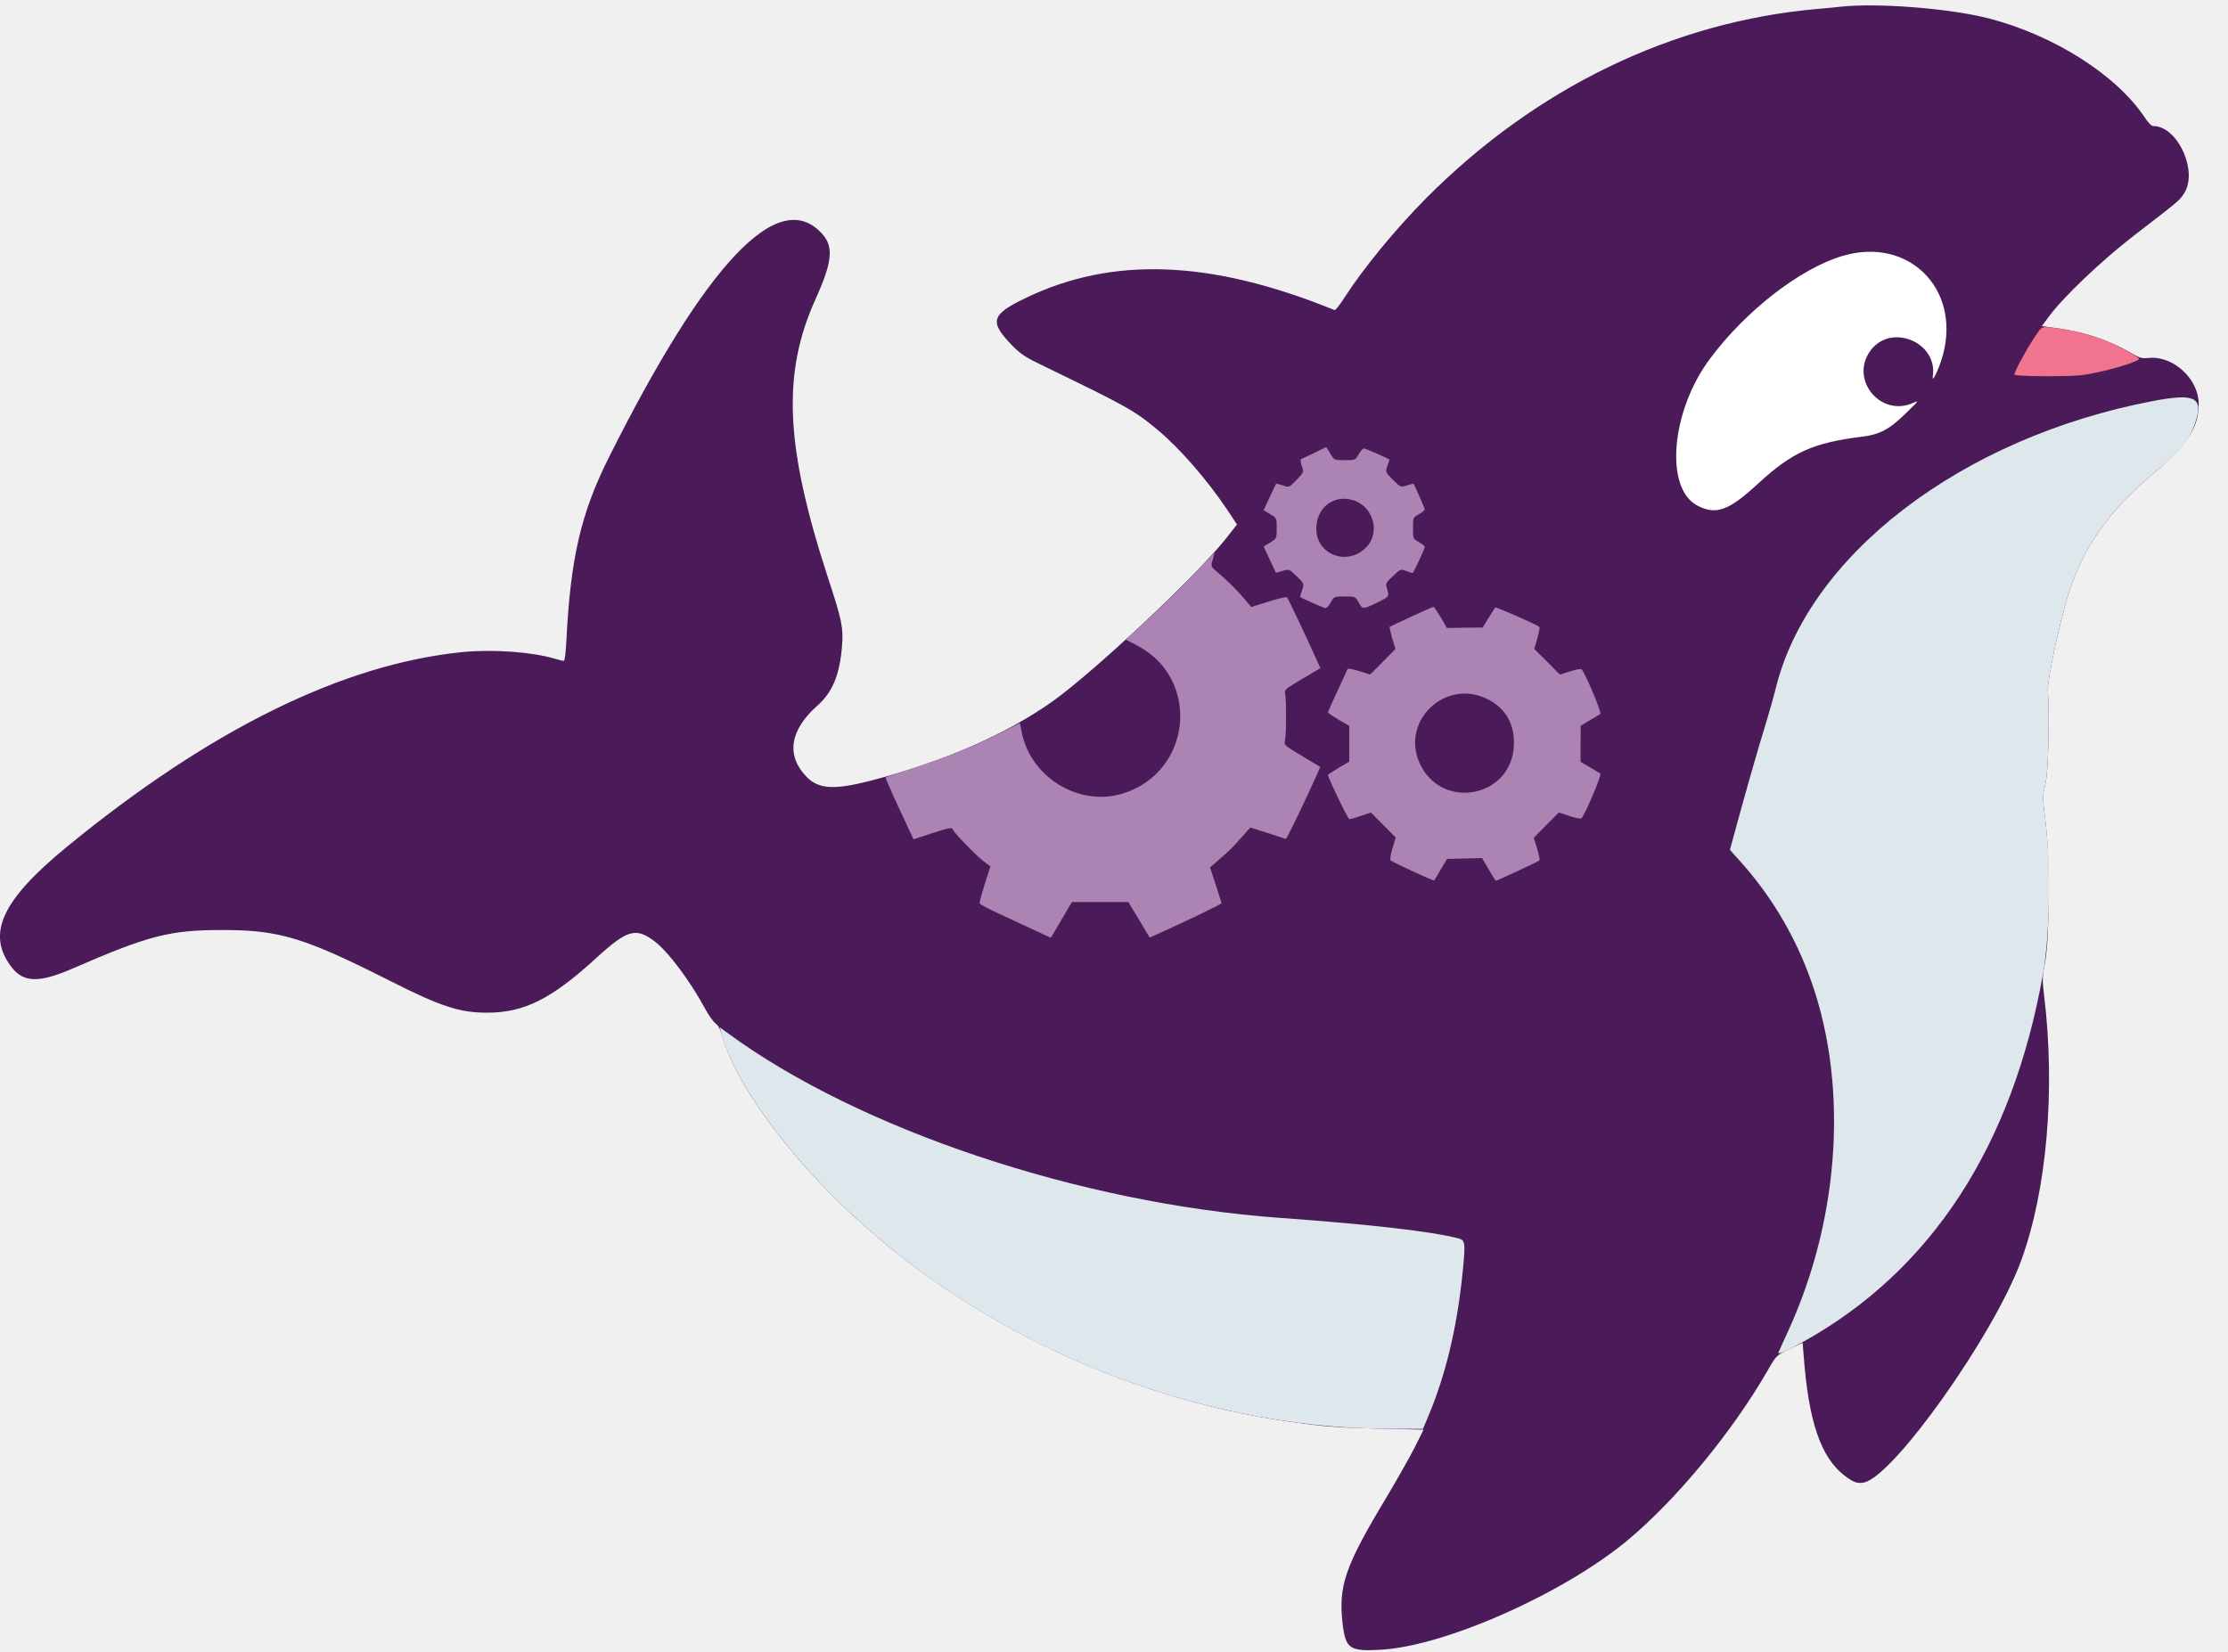
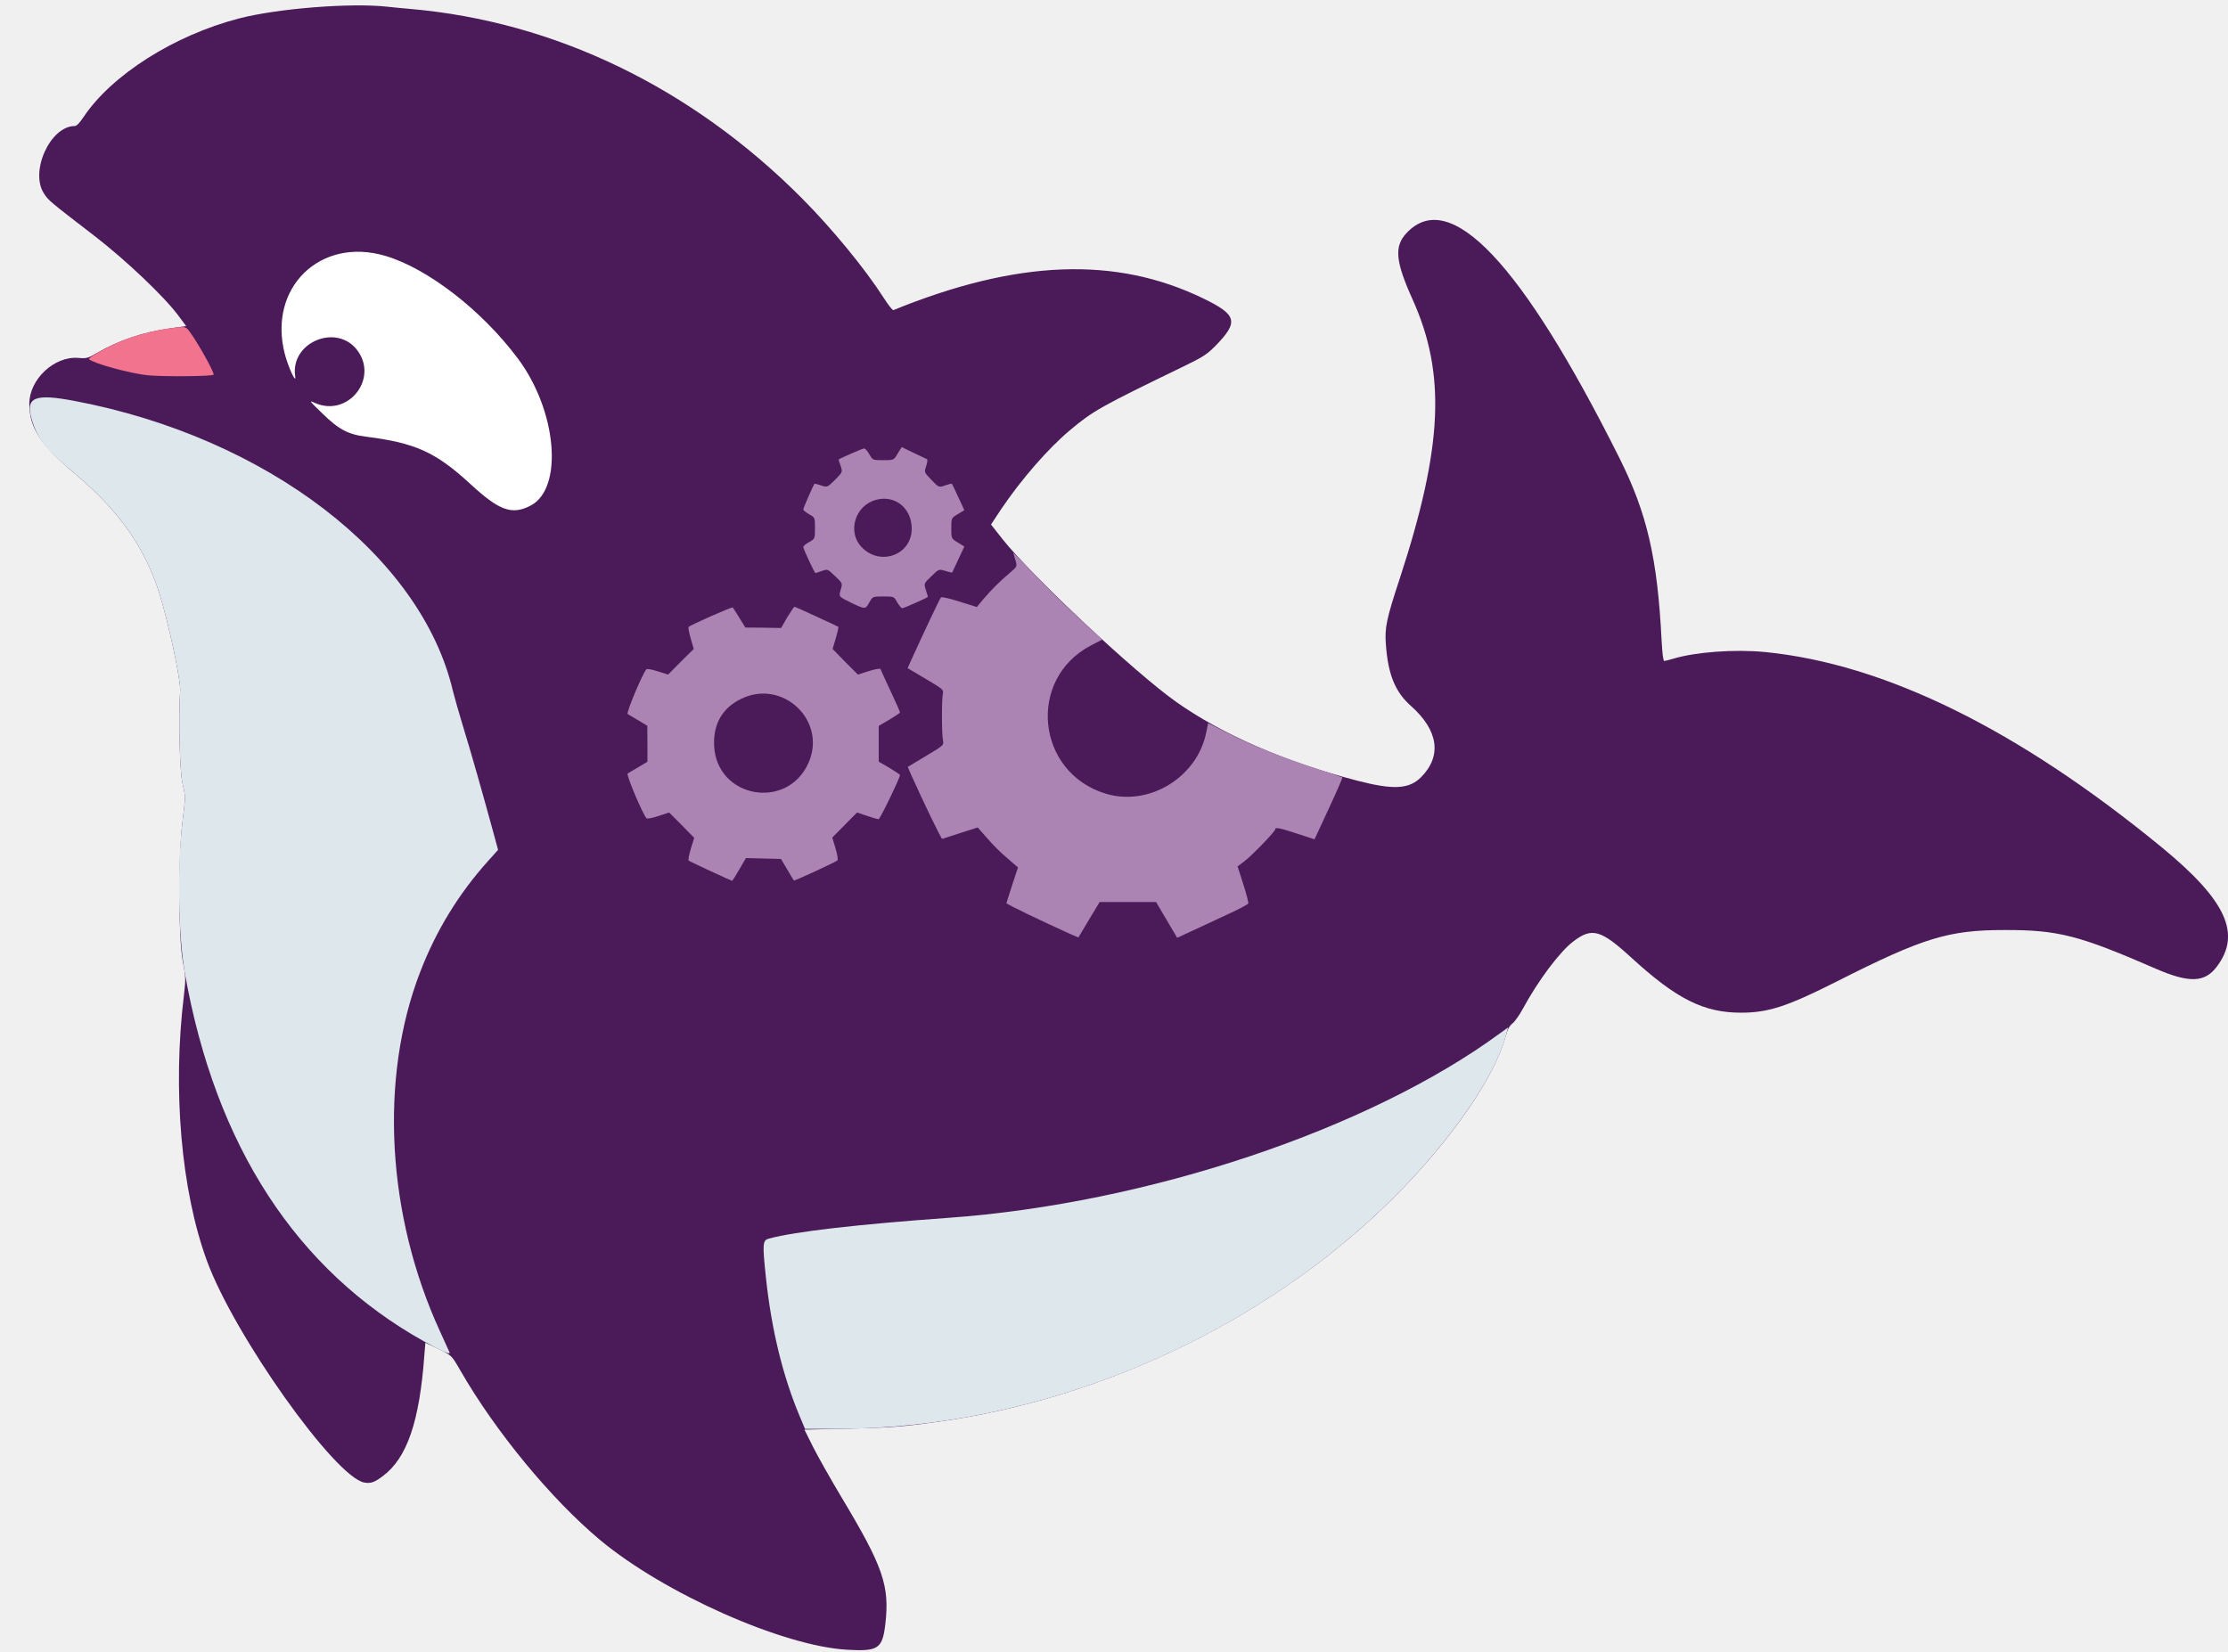
<svg xmlns="http://www.w3.org/2000/svg" viewBox="0 0 1520 1127">
-   <path transform="translate(0,1127) scale(0.1,-0.1)" fill="#4a1b58" d="M12555 11224 c-16 -2 -86 -9 -155 -15 -987 -86 -1919 -537 -2669 -1290 -209 -210 -432 -482 -561 -683 -30 -47 -59 -84 -65 -82 -844 344 -1518 369 -2113 80 -232 -112 -244 -160 -85 -323 61 -61 84 -76 218 -141 565 -274 615 -301 776 -436 148 -124 332 -335 470 -540 l68 -103 -81 -103 c-202 -253 -895 -903 -1179 -1105 -317 -225 -749 -413 -1239 -540 -248 -64 -354 -58 -436 25 -142 144 -117 318 69 484 108 95 157 214 172 418 9 116 -2 172 -97 460 -291 892 -314 1389 -85 1897 117 259 127 362 41 453 -295 315 -786 -204 -1452 -1535 -189 -378 -260 -685 -288 -1247 -5 -90 -11 -138 -18 -138 -6 0 -33 7 -60 15 -152 46 -419 66 -626 46 -816 -80 -1725 -526 -2706 -1331 -442 -363 -548 -592 -376 -818 81 -107 188 -110 412 -13 526 229 668 266 1035 265 382 0 555 -53 1138 -348 342 -173 472 -216 659 -216 255 0 440 93 748 375 210 192 269 209 398 110 92 -70 239 -267 342 -457 23 -43 55 -88 71 -101 22 -17 34 -40 49 -94 76 -277 373 -705 750 -1083 818 -820 1965 -1384 3140 -1544 229 -32 320 -38 603 -45 l289 -6 -60 -120 c-33 -66 -120 -219 -192 -340 -286 -476 -330 -605 -300 -867 20 -168 48 -187 259 -175 439 24 1249 384 1686 748 332 277 713 738 954 1157 62 107 57 102 159 152 l80 38 7 -86 c33 -452 118 -700 282 -823 58 -44 84 -53 128 -45 201 38 887 1005 1073 1512 176 480 236 1167 157 1815 -13 109 -12 122 8 230 30 162 32 703 3 944 -23 193 -23 171 0 275 18 83 27 434 15 630 -4 72 79 459 140 655 99 317 274 566 574 819 238 200 315 317 315 481 0 166 -169 325 -332 313 -59 -5 -67 -3 -130 34 -151 87 -309 140 -495 167 l-113 16 52 70 c97 131 357 378 573 545 307 236 314 242 344 288 100 149 -41 462 -209 462 -13 0 -33 21 -61 63 -193 287 -617 556 -1059 671 -267 69 -766 108 -1015 80z" />
-   <path transform="translate(0,1127) scale(0.1,-0.1)" fill="#dde7ec" d="M14690 8534 c-1310 -249 -2364 -1057 -2580 -1979 -11 -44 -42 -154 -70 -245 -46 -147 -143 -488 -213 -747 l-25 -92 70 -78 c200 -223 353 -474 461 -754 281 -726 229 -1662 -135 -2454 -32 -71 -62 -136 -65 -143 -8 -19 49 6 172 74 872 486 1424 1334 1633 2509 46 261 54 726 18 1030 -23 193 -23 171 0 275 18 83 27 434 15 630 -4 72 79 459 140 655 99 317 274 566 574 819 204 171 261 243 300 379 42 147 -22 173 -295 121z M4930 4191 c76 -274 375 -705 750 -1081 987 -990 2428 -1590 3816 -1590 l212 0 37 88 c116 277 192 591 230 947 24 231 23 252 -22 264 -179 48 -608 97 -1221 141 -1363 98 -2873 603 -3769 1262 l-52 38 19 -69z" />
-   <path transform="translate(0,1127) scale(0.1,-0.1)" fill="#ac84b4" d="M8965 8179 c-44 -21 -84 -40 -89 -42 -5 -2 -3 -22 5 -46 15 -43 15 -43 -36 -96 -50 -52 -50 -52 -93 -37 -24 8 -44 13 -46 11 -2 -2 -22 -44 -44 -92 l-41 -88 44 -27 c45 -27 45 -27 45 -97 0 -70 0 -70 -45 -97 l-44 -27 41 -88 c22 -48 41 -89 42 -90 1 -1 22 4 46 11 45 14 45 14 96 -36 52 -50 52 -50 37 -95 -8 -24 -14 -45 -12 -47 14 -10 163 -76 173 -76 7 0 22 18 35 40 22 40 22 40 95 40 72 0 72 0 95 -40 27 -49 28 -49 128 -1 81 40 81 40 68 85 -14 46 -14 46 38 95 51 49 51 49 90 35 22 -8 41 -14 44 -14 6 0 83 165 83 178 0 6 -18 21 -40 33 -40 23 -40 23 -40 95 0 73 0 73 40 95 22 13 40 27 40 33 0 8 -66 159 -76 175 -2 1 -22 -3 -45 -11 -43 -14 -43 -14 -96 38 -52 53 -52 53 -38 95 9 23 14 43 13 44 -20 13 -164 75 -173 75 -8 0 -24 -18 -36 -40 -23 -40 -23 -40 -95 -40 -72 0 -72 0 -98 45 -15 25 -28 45 -29 44 -1 0 -38 -18 -82 -40z m260 -320 c142 -39 196 -218 97 -322 -126 -133 -342 -54 -342 125 0 141 114 233 245 197z M8130 7338 c-85 -89 -221 -222 -303 -297 l-147 -135 77 -40 c439 -229 374 -869 -102 -1012 -296 -89 -626 114 -685 422 l-12 60 -141 -71 c-170 -86 -350 -158 -591 -237 -99 -32 -181 -60 -184 -63 -2 -2 39 -98 93 -213 l97 -209 116 38 c119 39 152 46 152 30 0 -14 156 -176 208 -216 l49 -37 -39 -121 c-21 -67 -37 -126 -34 -132 2 -6 68 -41 147 -77 79 -37 188 -87 241 -112 l97 -45 72 122 72 122 193 0 192 0 73 -121 72 -121 51 22 c202 91 441 206 440 213 -1 4 -19 60 -40 125 l-39 118 60 52 c74 64 96 86 163 162 l52 59 118 -38 c64 -21 120 -39 124 -40 7 -1 131 257 213 440 l22 51 -123 74 c-124 74 -124 74 -117 109 9 43 9 286 0 320 -5 23 3 30 118 98 l123 73 -28 62 c-93 205 -192 413 -199 420 -6 6 -57 -6 -127 -28 l-118 -37 -45 54 c-57 67 -112 121 -179 178 -53 45 -53 45 -38 93 8 26 13 47 13 46 -1 0 -72 -73 -157 -161z M9630 7063 c-80 -37 -147 -68 -149 -70 -3 -2 5 -37 17 -78 l22 -73 -86 -88 -87 -87 -75 24 c-44 14 -77 19 -79 14 -2 -6 -32 -73 -68 -149 -36 -77 -65 -142 -65 -147 0 -4 33 -26 73 -50 l72 -42 0 -122 0 -122 -72 -42 c-40 -24 -73 -46 -73 -49 -1 -18 136 -301 146 -302 5 0 41 10 79 23 l68 23 84 -85 85 -86 -22 -73 c-13 -42 -18 -78 -13 -83 11 -11 294 -142 297 -137 2 2 22 35 45 75 l43 72 119 3 120 3 45 -77 c25 -43 47 -78 49 -78 7 0 291 132 297 138 4 4 -3 41 -15 81 l-23 74 85 87 86 86 73 -24 c41 -14 77 -20 81 -16 28 32 140 298 129 306 -7 4 -40 24 -74 44 l-61 36 0 123 1 123 60 36 c34 20 67 40 74 44 11 8 -102 277 -128 305 -4 5 -39 -1 -78 -14 l-70 -22 -87 88 -88 87 21 72 c11 39 18 74 14 78 -15 15 -295 138 -301 133 -3 -4 -24 -36 -46 -72 l-40 -65 -122 -1 -122 -2 -42 73 c-24 39 -46 72 -49 72 -3 0 -70 -30 -150 -67z m515 -562 c128 -63 190 -172 183 -321 -18 -355 -497 -442 -643 -117 -130 288 175 578 460 438z" />
-   <path transform="translate(0,1127) scale(0.1,-0.1)" fill="#ffffff" d="M12571 9524 c-288 -85 -659 -372 -903 -699 -269 -358 -314 -890 -86 -1006 127 -65 213 -33 413 152 233 214 373 277 705 319 125 15 190 50 302 160 91 88 92 90 48 70 -223 -98 -433 163 -289 358 140 190 461 57 425 -176 -8 -58 48 64 71 153 117 451 -241 801 -686 669z" />
-   <path transform="translate(0,1127) scale(0.1,-0.1)" fill="#f1738e" d="M13907 9008 c-57 -76 -173 -285 -164 -295 12 -11 334 -14 447 -4 115 11 370 80 403 110 9 9 -115 79 -211 120 -92 39 -233 77 -335 90 -110 15 -113 15 -140 -21z" />
+   <path transform="translate(1520,1127) scale(-0.1,-0.1)" fill="#4a1b58" d="M12555 11224 c-16 -2 -86 -9 -155 -15 -987 -86 -1919 -537 -2669 -1290 -209 -210 -432 -482 -561 -683 -30 -47 -59 -84 -65 -82 -844 344 -1518 369 -2113 80 -232 -112 -244 -160 -85 -323 61 -61 84 -76 218 -141 565 -274 615 -301 776 -436 148 -124 332 -335 470 -540 l68 -103 -81 -103 c-202 -253 -895 -903 -1179 -1105 -317 -225 -749 -413 -1239 -540 -248 -64 -354 -58 -436 25 -142 144 -117 318 69 484 108 95 157 214 172 418 9 116 -2 172 -97 460 -291 892 -314 1389 -85 1897 117 259 127 362 41 453 -295 315 -786 -204 -1452 -1535 -189 -378 -260 -685 -288 -1247 -5 -90 -11 -138 -18 -138 -6 0 -33 7 -60 15 -152 46 -419 66 -626 46 -816 -80 -1725 -526 -2706 -1331 -442 -363 -548 -592 -376 -818 81 -107 188 -110 412 -13 526 229 668 266 1035 265 382 0 555 -53 1138 -348 342 -173 472 -216 659 -216 255 0 440 93 748 375 210 192 269 209 398 110 92 -70 239 -267 342 -457 23 -43 55 -88 71 -101 22 -17 34 -40 49 -94 76 -277 373 -705 750 -1083 818 -820 1965 -1384 3140 -1544 229 -32 320 -38 603 -45 l289 -6 -60 -120 c-33 -66 -120 -219 -192 -340 -286 -476 -330 -605 -300 -867 20 -168 48 -187 259 -175 439 24 1249 384 1686 748 332 277 713 738 954 1157 62 107 57 102 159 152 l80 38 7 -86 c33 -452 118 -700 282 -823 58 -44 84 -53 128 -45 201 38 887 1005 1073 1512 176 480 236 1167 157 1815 -13 109 -12 122 8 230 30 162 32 703 3 944 -23 193 -23 171 0 275 18 83 27 434 15 630 -4 72 79 459 140 655 99 317 274 566 574 819 238 200 315 317 315 481 0 166 -169 325 -332 313 -59 -5 -67 -3 -130 34 -151 87 -309 140 -495 167 l-113 16 52 70 c97 131 357 378 573 545 307 236 314 242 344 288 100 149 -41 462 -209 462 -13 0 -33 21 -61 63 -193 287 -617 556 -1059 671 -267 69 -766 108 -1015 80z" />
+   <path transform="translate(1520,1127) scale(-0.1,-0.1)" fill="#dde7ec" d="M14690 8534 c-1310 -249 -2364 -1057 -2580 -1979 -11 -44 -42 -154 -70 -245 -46 -147 -143 -488 -213 -747 l-25 -92 70 -78 c200 -223 353 -474 461 -754 281 -726 229 -1662 -135 -2454 -32 -71 -62 -136 -65 -143 -8 -19 49 6 172 74 872 486 1424 1334 1633 2509 46 261 54 726 18 1030 -23 193 -23 171 0 275 18 83 27 434 15 630 -4 72 79 459 140 655 99 317 274 566 574 819 204 171 261 243 300 379 42 147 -22 173 -295 121z M4930 4191 c76 -274 375 -705 750 -1081 987 -990 2428 -1590 3816 -1590 l212 0 37 88 c116 277 192 591 230 947 24 231 23 252 -22 264 -179 48 -608 97 -1221 141 -1363 98 -2873 603 -3769 1262 l-52 38 19 -69z" />
+   <path transform="translate(1520,1127) scale(-0.1,-0.1)" fill="#ac84b4" d="M8965 8179 c-44 -21 -84 -40 -89 -42 -5 -2 -3 -22 5 -46 15 -43 15 -43 -36 -96 -50 -52 -50 -52 -93 -37 -24 8 -44 13 -46 11 -2 -2 -22 -44 -44 -92 l-41 -88 44 -27 c45 -27 45 -27 45 -97 0 -70 0 -70 -45 -97 l-44 -27 41 -88 c22 -48 41 -89 42 -90 1 -1 22 4 46 11 45 14 45 14 96 -36 52 -50 52 -50 37 -95 -8 -24 -14 -45 -12 -47 14 -10 163 -76 173 -76 7 0 22 18 35 40 22 40 22 40 95 40 72 0 72 0 95 -40 27 -49 28 -49 128 -1 81 40 81 40 68 85 -14 46 -14 46 38 95 51 49 51 49 90 35 22 -8 41 -14 44 -14 6 0 83 165 83 178 0 6 -18 21 -40 33 -40 23 -40 23 -40 95 0 73 0 73 40 95 22 13 40 27 40 33 0 8 -66 159 -76 175 -2 1 -22 -3 -45 -11 -43 -14 -43 -14 -96 38 -52 53 -52 53 -38 95 9 23 14 43 13 44 -20 13 -164 75 -173 75 -8 0 -24 -18 -36 -40 -23 -40 -23 -40 -95 -40 -72 0 -72 0 -98 45 -15 25 -28 45 -29 44 -1 0 -38 -18 -82 -40z m260 -320 c142 -39 196 -218 97 -322 -126 -133 -342 -54 -342 125 0 141 114 233 245 197z M8130 7338 c-85 -89 -221 -222 -303 -297 l-147 -135 77 -40 c439 -229 374 -869 -102 -1012 -296 -89 -626 114 -685 422 l-12 60 -141 -71 c-170 -86 -350 -158 -591 -237 -99 -32 -181 -60 -184 -63 -2 -2 39 -98 93 -213 l97 -209 116 38 c119 39 152 46 152 30 0 -14 156 -176 208 -216 l49 -37 -39 -121 c-21 -67 -37 -126 -34 -132 2 -6 68 -41 147 -77 79 -37 188 -87 241 -112 l97 -45 72 122 72 122 193 0 192 0 73 -121 72 -121 51 22 c202 91 441 206 440 213 -1 4 -19 60 -40 125 l-39 118 60 52 c74 64 96 86 163 162 l52 59 118 -38 c64 -21 120 -39 124 -40 7 -1 131 257 213 440 l22 51 -123 74 c-124 74 -124 74 -117 109 9 43 9 286 0 320 -5 23 3 30 118 98 l123 73 -28 62 c-93 205 -192 413 -199 420 -6 6 -57 -6 -127 -28 l-118 -37 -45 54 c-57 67 -112 121 -179 178 -53 45 -53 45 -38 93 8 26 13 47 13 46 -1 0 -72 -73 -157 -161z M9630 7063 c-80 -37 -147 -68 -149 -70 -3 -2 5 -37 17 -78 l22 -73 -86 -88 -87 -87 -75 24 c-44 14 -77 19 -79 14 -2 -6 -32 -73 -68 -149 -36 -77 -65 -142 -65 -147 0 -4 33 -26 73 -50 l72 -42 0 -122 0 -122 -72 -42 c-40 -24 -73 -46 -73 -49 -1 -18 136 -301 146 -302 5 0 41 10 79 23 l68 23 84 -85 85 -86 -22 -73 c-13 -42 -18 -78 -13 -83 11 -11 294 -142 297 -137 2 2 22 35 45 75 l43 72 119 3 120 3 45 -77 c25 -43 47 -78 49 -78 7 0 291 132 297 138 4 4 -3 41 -15 81 l-23 74 85 87 86 86 73 -24 c41 -14 77 -20 81 -16 28 32 140 298 129 306 -7 4 -40 24 -74 44 l-61 36 0 123 1 123 60 36 c34 20 67 40 74 44 11 8 -102 277 -128 305 -4 5 -39 -1 -78 -14 l-70 -22 -87 88 -88 87 21 72 c11 39 18 74 14 78 -15 15 -295 138 -301 133 -3 -4 -24 -36 -46 -72 l-40 -65 -122 -1 -122 -2 -42 73 c-24 39 -46 72 -49 72 -3 0 -70 -30 -150 -67z m515 -562 c128 -63 190 -172 183 -321 -18 -355 -497 -442 -643 -117 -130 288 175 578 460 438z" />
+   <path transform="translate(1520,1127) scale(-0.1,-0.1)" fill="#ffffff" d="M12571 9524 c-288 -85 -659 -372 -903 -699 -269 -358 -314 -890 -86 -1006 127 -65 213 -33 413 152 233 214 373 277 705 319 125 15 190 50 302 160 91 88 92 90 48 70 -223 -98 -433 163 -289 358 140 190 461 57 425 -176 -8 -58 48 64 71 153 117 451 -241 801 -686 669z" />
+   <path transform="translate(1520,1127) scale(-0.1,-0.1)" fill="#f1738e" d="M13907 9008 c-57 -76 -173 -285 -164 -295 12 -11 334 -14 447 -4 115 11 370 80 403 110 9 9 -115 79 -211 120 -92 39 -233 77 -335 90 -110 15 -113 15 -140 -21z" />
</svg>
